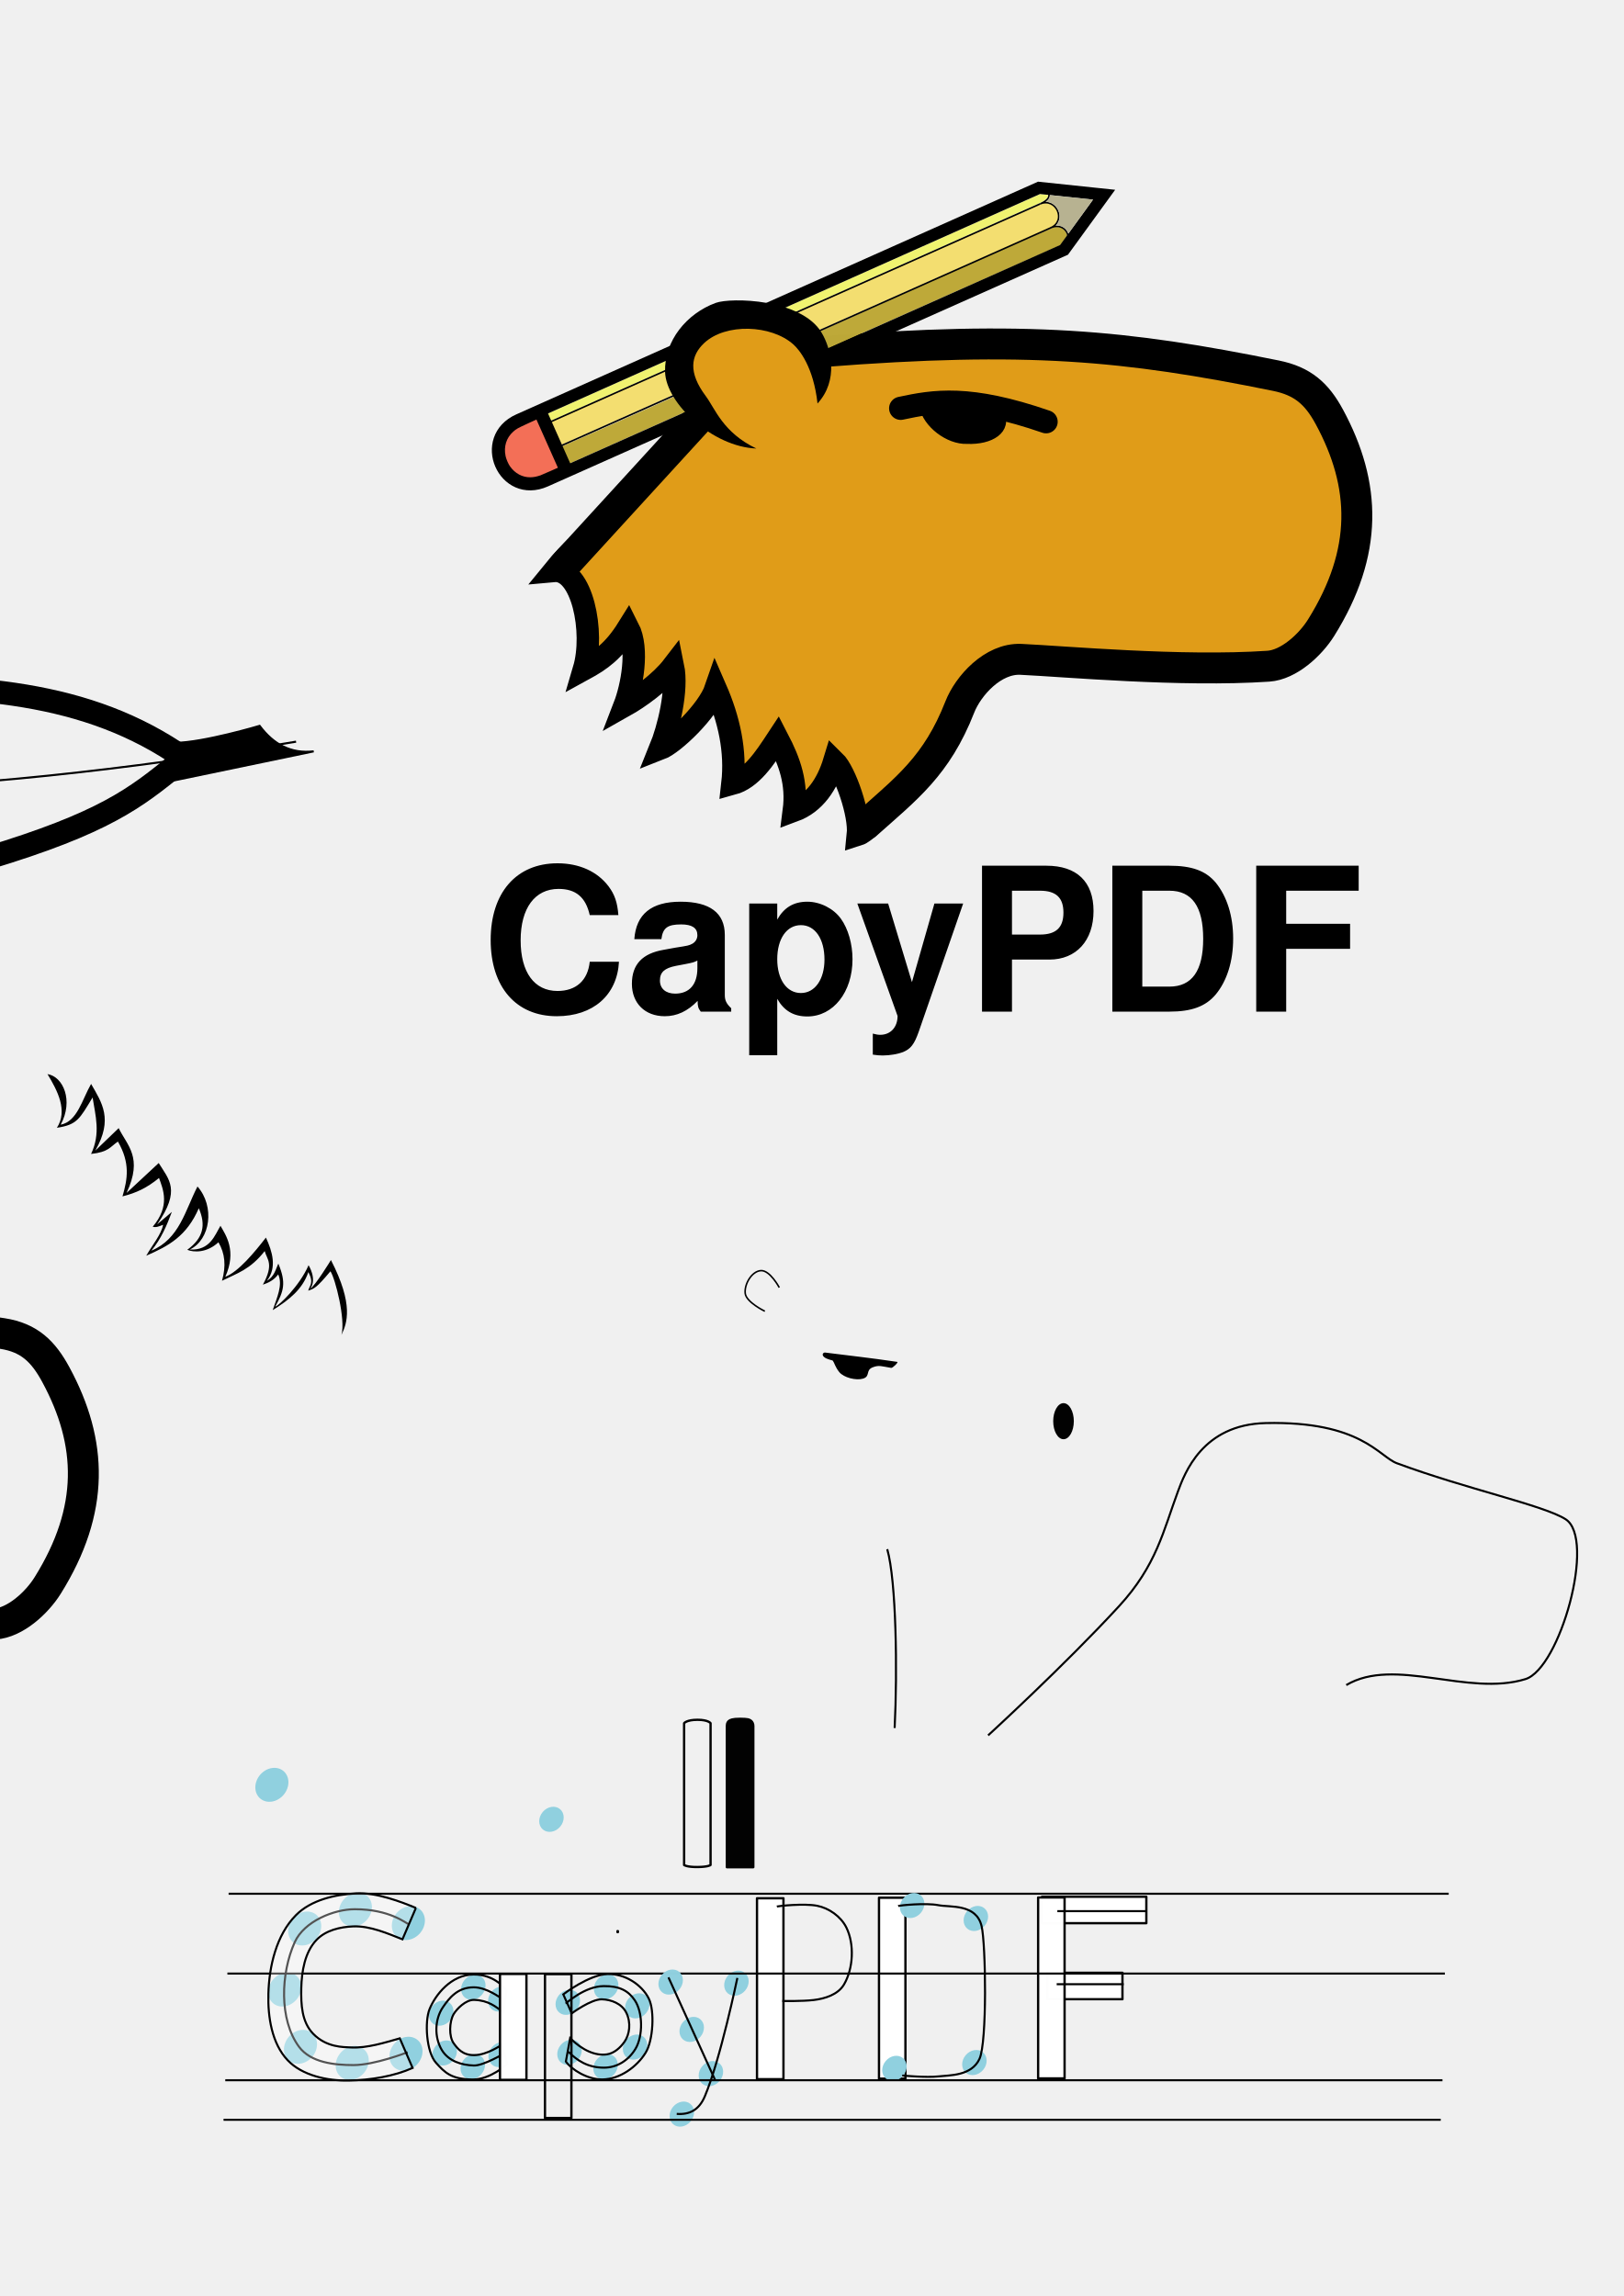
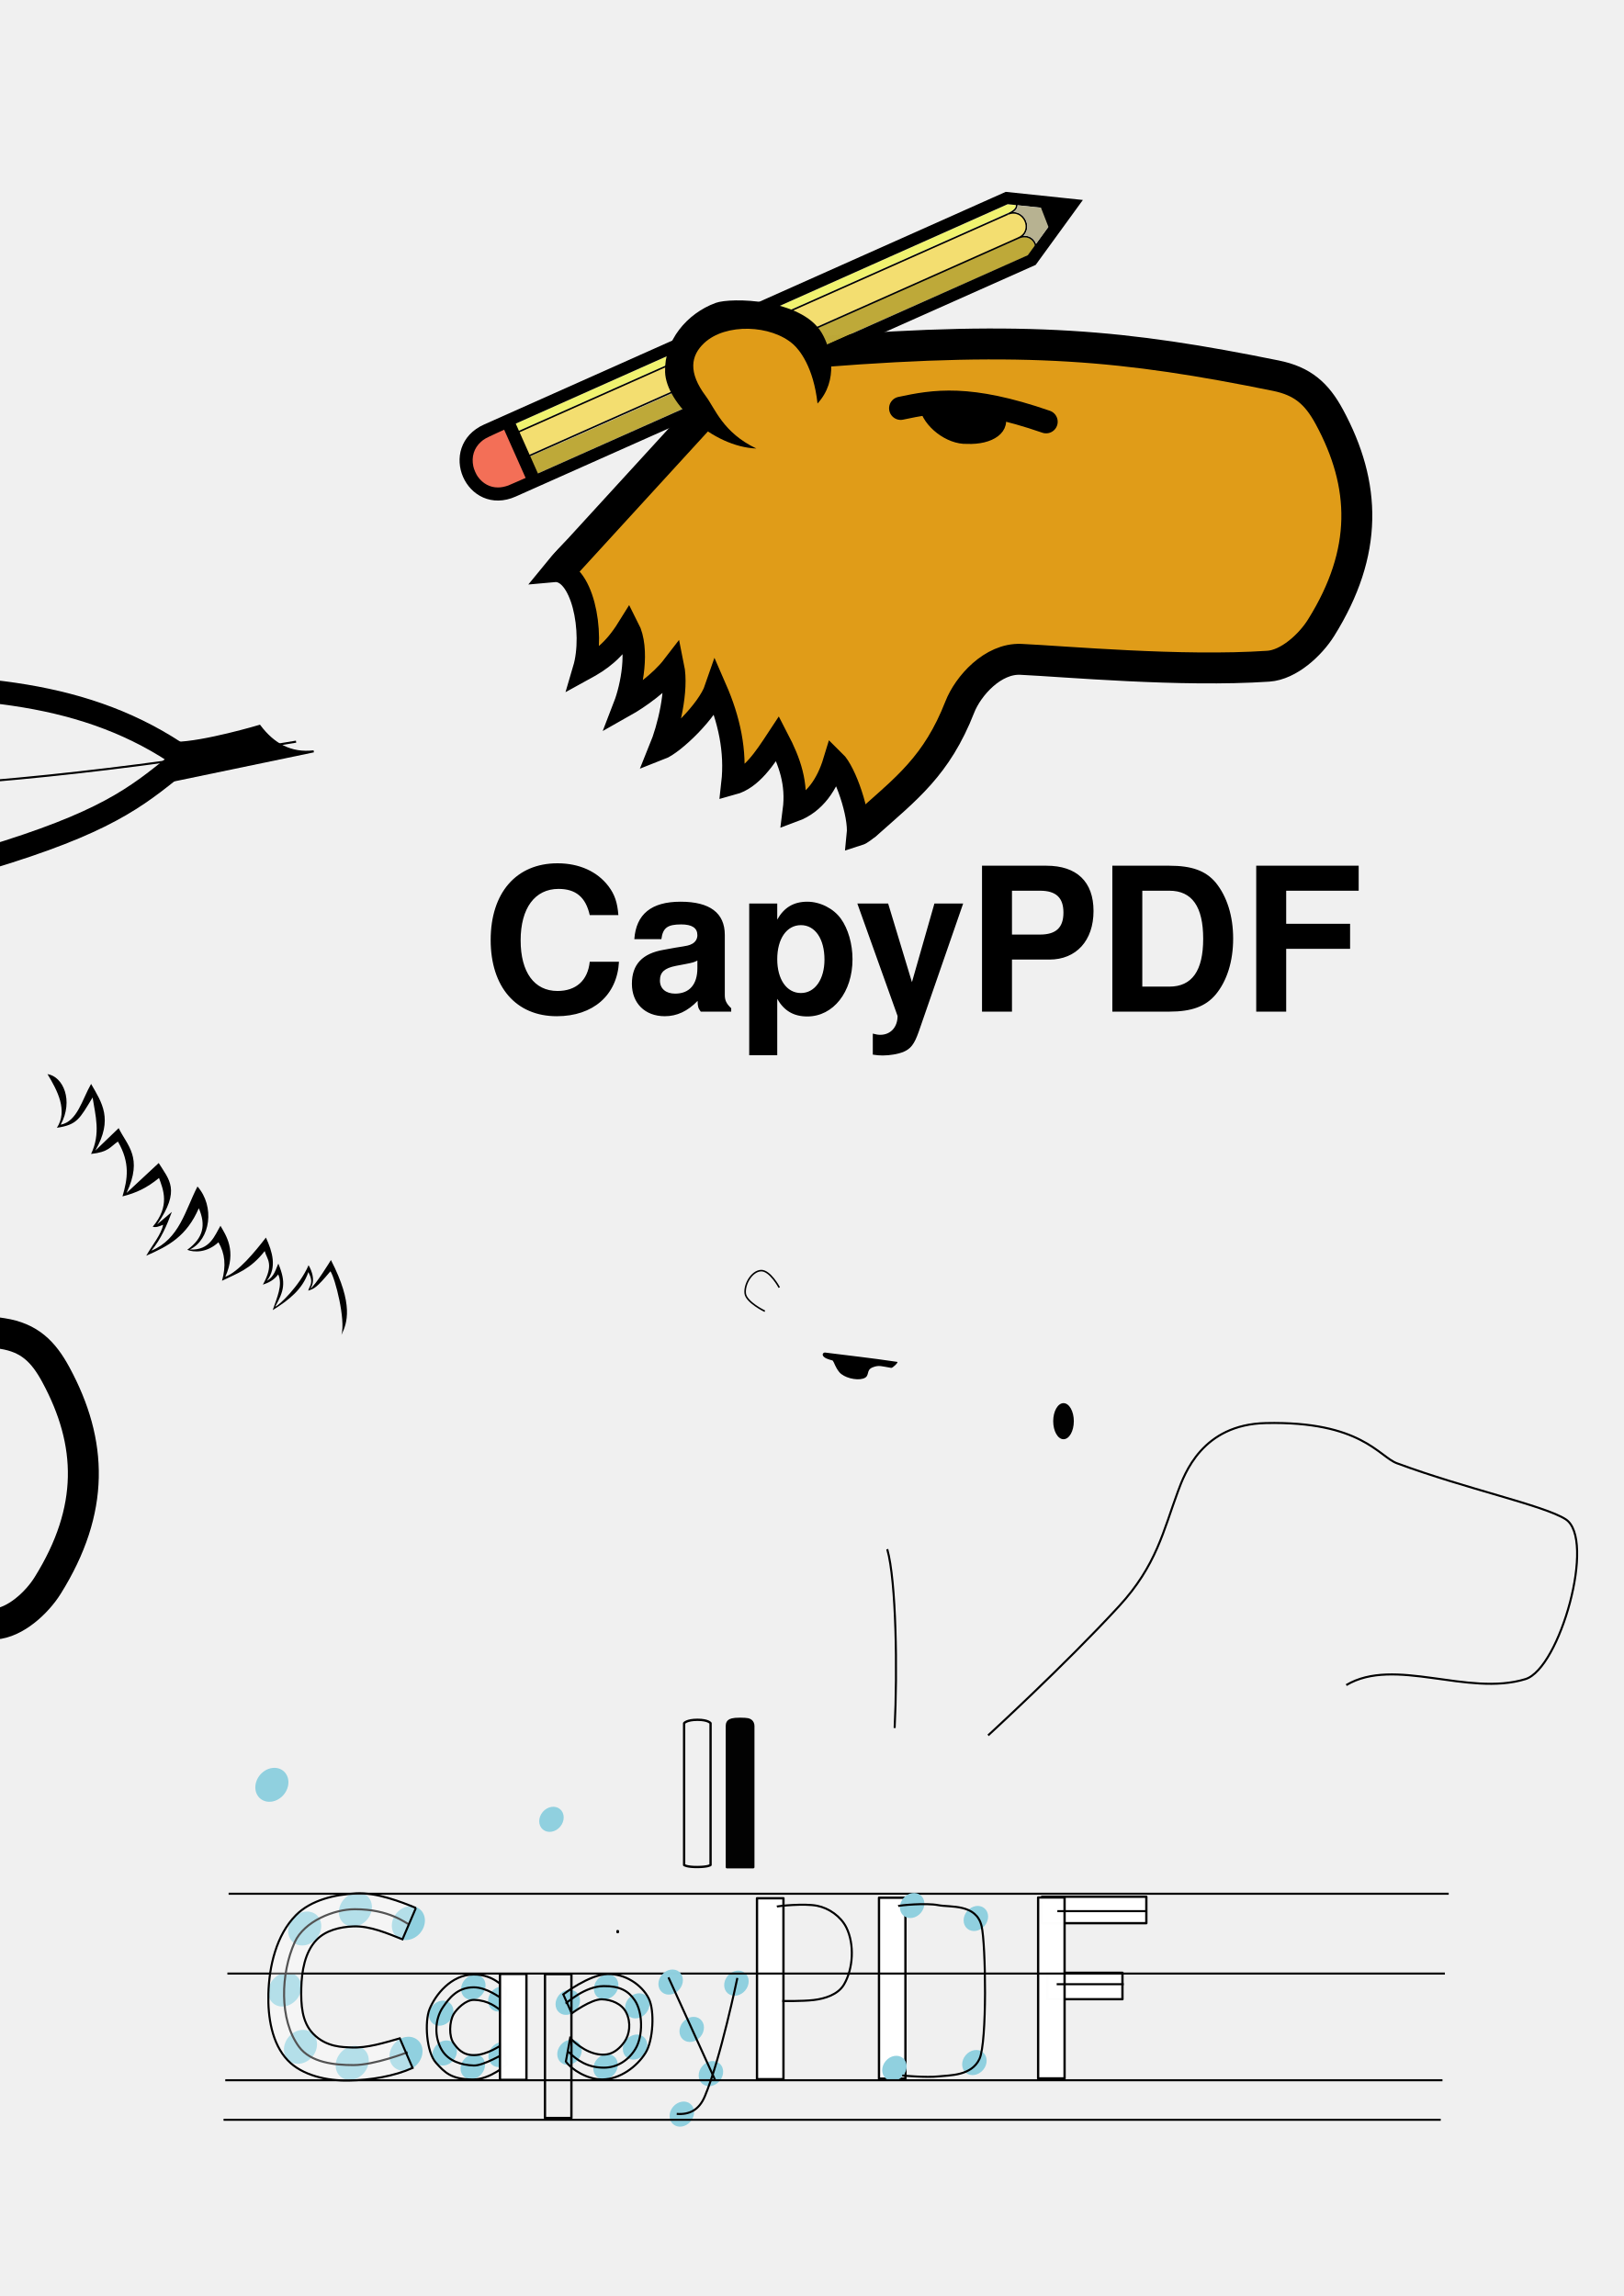
<svg xmlns="http://www.w3.org/2000/svg" xmlns:xlink="http://www.w3.org/1999/xlink" width="210mm" height="297mm" viewBox="0 0 210 297" version="1.1" id="svg5">
  <defs id="defs2">
    </defs>
  <g id="layer1">
    <use x="0" y="0" xlink:href="#path8985-8" id="use26016" transform="translate(2.331805,30.13358)" />
    <use x="0" y="0" xlink:href="#path8985-8" id="use26010" transform="translate(11.10321,24.12712)" />
    <use x="0" y="0" xlink:href="#path8985-8" id="use26008" transform="translate(7.071543,21.68196)" />
    <use x="0" y="0" xlink:href="#path8985" id="use18809" transform="translate(10.39072,35.97733)" />
    <use x="0" y="0" xlink:href="#path8985" id="use18807" transform="translate(17.34571,34.78769)" />
    <use x="0" y="0" xlink:href="#path8985" id="use18805" transform="translate(10.80121,16.14369)" />
    <use x="0" y="0" xlink:href="#path8985" id="use18803" transform="translate(17.65338,17.88585)" />
    <path id="path419-3" style="fill:#c01700;fill-opacity:1;fill-rule:nonzero;stroke:none;stroke-width:0.265px;stroke-linecap:butt;stroke-linejoin:miter;stroke-opacity:1" d="m -32.768,18.71 c -1.597,0.757 0.005,5.464 1.171,7.724 1.555,3.013 13.765,14.164 22.093,14.086 1.344,-0.012 3.454,-0.366 3.33,-1.705 -0.113,-1.214 -2.154,-1.487 -3.369,-1.578 -8.67,-0.653 -23.092,15.023 -23.959,17.61 -0.67,1.998 -0.269,4.101 1.302,4.067 1.65,-0.035 1.956,-0.858 2.745,-3.462 2.059,-6.799 0.55,-25.837 -0.638,-31.888 -0.598,-3.048 -1.345,-5.485 -2.675,-4.855 z m 4.003,2.733 c 1.731,8.813 2.056,21.166 1.15,32.045 -0.308,3.691 -1.573,7.572 -4.683,7.817 -2.283,0.18 -4.401,-3.396 -2.683,-6.755 1.755,-3.431 15.351,-18.846 26.793,-19.049 1.775,-0.032 4.21,1.27 4.375,3.038 0.181,1.95 -3.779,3.535 -5.737,3.554 -12.138,0.114 -23.197,-12.642 -25.402,-18.484 -0.91,-2.41 -1.491,-8 0.837,-9.103 1.938,-0.919 4.479,2.498 5.35,6.937 z" />
    <path style="fill:#e09c18;fill-opacity:1;stroke:none;stroke-width:4;stroke-linecap:butt;stroke-linejoin:miter;stroke-dasharray:none;stroke-opacity:1" d="M 72.179,73.729 90.409,52.403 c 0.583,-0.717 -6.326,-5.437 2.636,-9.559 3.795,-1.746 9.919,0.906 12.526,3.773 2.46,-0.932 0.635,-0.777 1.81,-0.707 21.808,-0.835 35.194,-0.849 56.681,3.457 3.447,0.691 5.274,2.331 6.889,5.315 4.777,8.824 5.056,17.482 -1.057,27.278 -1.402,2.246 -4.193,4.808 -6.835,4.985 -11.324,0.758 -26.344,-0.627 -31.994,-0.888 -3.633,-0.168 -6.838,3.447 -7.903,6.166 -2.983,7.619 -6.898,10.532 -12.163,15.223 1.486,-5.114 -1.692,-8.153 -3.164,-8.536 -0.119,1.474 -4.222,5.511 -5.396,5.946 1.231,-2.817 0.137,-4.082 -0.988,-6.56 -0.127,-0.578 -0.363,-1.065 -0.888,-1.736 -1.508,1.296 -2.315,2.995 -5.342,3.998 0.571,-4.252 -1.246,-6.747 -3.072,-10.431 -1.224,3.406 -2.12,5.334 -6.791,7.3 1.155,-1.829 1.805,-3.43 2.139,-4.616 l 0.265,-2.571 c -0.13,-1.228 0.061,-2.004 -0.879,-3.548 -0.088,0.623 -2.97,2.924 -4.957,3.124 1.7,-4.147 0.901,-5.96 -0.123,-7.764 -0.858,0.833 -3.359,3.25 -5.46,3.543 2.253,-3.242 -0.266,-8.473 -1.034,-9.82 l -3.131,-2.047 z" id="path1-6" />
    <path style="fill:none;stroke:#000000;stroke-width:0.265px;stroke-linecap:butt;stroke-linejoin:miter;stroke-opacity:1" d="m 127.797,224.48 c 0,0 9.868,-9.03 16.935,-16.714 4.85,-5.274 5.749,-9.812 7.607,-14.818 0.872,-2.348 3.163,-8.683 11.367,-8.866 12.318,-0.275 14.641,4.336 16.956,5.195 9.003,3.34 19.013,5.445 21.825,7.245 3.962,2.536 -0.732,19.302 -5.195,20.679 -7.463,2.303 -16.916,-2.946 -23.174,0.773" id="path4779" />
    <path style="fill:none;stroke:#000000;stroke-width:0.265px;stroke-linecap:butt;stroke-linejoin:miter;stroke-opacity:1" d="m 114.751,200.394 c 1.171,4.11 1.326,15.763 0.957,23.134" id="path4781" />
    <ellipse style="opacity:0.99;fill:#000000;fill-opacity:1;fill-rule:nonzero;stroke:none;stroke-width:1.5875e-08;stroke-linecap:round;stroke-linejoin:round" id="path4835" cx="137.549" cy="183.838" rx="1.334" ry="2.334" />
    <path style="fill:none;stroke:#000000;stroke-width:0.201px;stroke-linecap:butt;stroke-linejoin:miter;stroke-opacity:1" d="m 100.786,166.551 c 0,0 -1.207,-2.271 -2.386,-2.188 -1.189,0.084 -2.157,1.77 -2.017,2.954 0.134,1.133 2.536,2.298 2.536,2.298" id="path5313" />
    <path style="fill:#000000;fill-opacity:1;stroke:none;stroke-width:0.265px;stroke-linecap:butt;stroke-linejoin:miter;stroke-opacity:1" d="m 106.726,174.961 c 3.442,0.439 5.617,0.657 9.318,1.205 0.199,0.029 -0.585,0.809 -0.784,0.777 -1.242,-0.201 -1.568,-0.393 -2.383,-0.075 -0.98,0.383 -0.26,1.166 -1.268,1.468 -0.885,0.265 -2.487,-0.13 -3.066,-0.851 -0.533,-0.665 -0.616,-1.175 -0.826,-1.465 -0.068,-0.094 -0.786,-0.154 -1.163,-0.507 -0.323,-0.303 -0.064,-0.581 0.171,-0.552 z" id="path5315" />
    <path style="fill:none;stroke:#000000;stroke-width:0.265px;stroke-linecap:butt;stroke-linejoin:miter;stroke-opacity:1" d="M 29.567,244.965 H 187.367" id="path8947" />
    <use x="0" y="0" xlink:href="#path8985" id="use18813" transform="translate(1.667142,26.48531)" />
    <use x="0" y="0" xlink:href="#path8985-8" id="use25204" transform="translate(-14.25702,25.07651)" />
    <use x="0" y="0" xlink:href="#path8985-8" id="use25202" transform="translate(-10.10441,21.72294)" />
    <use x="0" y="0" xlink:href="#path8985-8" id="use353" transform="translate(23.92346,21.19918)" />
    <rect style="opacity:0.99;fill:#ffffff;fill-opacity:1;fill-rule:nonzero;stroke:#000000;stroke-width:0.3;stroke-linecap:round;stroke-linejoin:round;stroke-dasharray:none;stroke-opacity:1" id="rect20415-3-6" width="3.42" height="23.402" x="113.684" y="245.482" />
    <rect style="opacity:0.99;fill:#ffffff;fill-opacity:1;fill-rule:nonzero;stroke:#000000;stroke-width:0.3;stroke-linecap:round;stroke-linejoin:round;stroke-dasharray:none;stroke-opacity:1" id="rect20415-3" width="3.42" height="23.402" x="97.906" y="245.549" />
    <rect style="opacity:0.99;fill:#ffffff;fill-opacity:1;fill-rule:nonzero;stroke:#000000;stroke-width:0.3;stroke-linecap:round;stroke-linejoin:round;stroke-dasharray:none;stroke-opacity:1" id="rect20415-3-5" width="3.42" height="9.714" x="-258.608" y="135.457" transform="rotate(-90)" />
    <rect style="opacity:0.99;fill:#ffffff;fill-opacity:1;fill-rule:nonzero;stroke:#000000;stroke-width:0.3;stroke-linecap:round;stroke-linejoin:round;stroke-dasharray:none;stroke-opacity:1" id="rect20415-3-5-3" width="3.42" height="13.496" x="-248.776" y="134.765" transform="rotate(-90)" />
    <rect style="opacity:0.99;fill:#ffffff;fill-opacity:1;fill-rule:nonzero;stroke:#000000;stroke-width:0.3;stroke-linecap:round;stroke-linejoin:round;stroke-dasharray:none;stroke-opacity:1" id="rect20415-3-7" width="3.42" height="23.402" x="134.266" y="245.453" />
    <path style="fill:none;stroke:#000000;stroke-width:0.265px;stroke-linecap:butt;stroke-linejoin:miter;stroke-opacity:1" d="M 29.41,255.291 H 186.874" id="path8949" />
    <use x="0" y="0" xlink:href="#path8985-8" id="use25208" transform="translate(-10.17491,31.99533)" />
    <use x="0" y="0" xlink:href="#path8985-8" id="use351" transform="translate(20.62237,32.89365)" />
    <use x="0" y="0" xlink:href="#path8985-8" id="use535" transform="translate(44.36027,32.21243)" />
    <use x="0" y="0" xlink:href="#path8985-8" id="use537" transform="translate(54.70073,31.46337)" />
    <path style="fill:none;stroke:#000000;stroke-width:0.265px;stroke-linecap:butt;stroke-linejoin:miter;stroke-opacity:1" d="M 29.136,269.09 H 186.559" id="path8951" />
    <use x="0" y="0" xlink:href="#path8985-8" id="use25206" transform="translate(-13.81199,30.22552)" />
    <use x="0" y="0" xlink:href="#path8985-8" id="use25210" transform="translate(-6.613089,23.24724)" />
    <use x="0" y="0" xlink:href="#path8985-8" id="use25212" transform="translate(-6.56965,30.42938)" />
    <path style="fill:none;stroke:#000000;stroke-width:0.265px;stroke-linecap:butt;stroke-linejoin:miter;stroke-opacity:1" d="m 64.926,258.526 c -0.209,-0.058 -1.934,-1.458 -3.663,-1.456 -2.082,0.002 -3.156,1.369 -3.979,2.575 -1.075,1.577 -1.123,3.88 -0.15,5.52 0.862,1.454 2.554,1.971 4.152,2.019 1.265,0.038 4.039,-1.623 4.039,-1.623" id="path16319-7" />
    <use x="0" y="0" xlink:href="#path8985-8" id="use349" transform="translate(16.86194,38.13266)" />
    <path style="fill:none;stroke:#000000;stroke-width:0.265px;stroke-linecap:butt;stroke-linejoin:miter;stroke-opacity:1" d="M 28.913,274.205 H 186.336" id="path8951-6" />
    <ellipse style="opacity:0.99;fill:#8fd0df;fill-opacity:1;fill-rule:nonzero;stroke:#000000;stroke-width:1.5875e-08;stroke-linecap:round;stroke-linejoin:round;stroke-opacity:1" id="path8985" cx="175.977" cy="153.531" rx="1.994" ry="2.328" transform="rotate(40.23724)" />
    <use x="0" y="0" xlink:href="#path8985" id="use18811" transform="translate(3.700646,33.89466)" />
    <use x="0" y="0" xlink:href="#path8985" id="use18815" transform="translate(4.246465,18.58919)" />
    <path style="fill:none;stroke:#000000;stroke-width:0.265px;stroke-linecap:butt;stroke-linejoin:miter;stroke-opacity:1" d="m 52.914,248.931 c -0.431,-0.139 -2.48,-1.963 -7.032,-1.963 -2.658,0 -6.538,1.54 -7.763,4.264 -1.812,4.03 -2.047,10.014 0.556,13.534 1.506,2.036 4.55,2.364 7.038,2.364 2.745,0 6.987,-1.657 6.987,-1.657" id="path16319" />
    <use x="0" y="0" xlink:href="#path8985-8" id="use347" transform="translate(15.41701,21.05218)" />
    <use x="0" y="0" xlink:href="#path8985-8" id="use402" transform="translate(18.14029,27.17693)" />
    <path style="fill:none;stroke:#000000;stroke-width:0.265px;stroke-linecap:butt;stroke-linejoin:miter;stroke-opacity:1" d="m 86.455,255.785 6.032,13.271" id="path17079-5-5" />
    <path style="fill:none;stroke:#000000;stroke-width:0.265px;stroke-linecap:butt;stroke-linejoin:miter;stroke-opacity:1" d="m 95.365,255.856 c 0,0 -2.208,10.619 -4.217,15.339 -0.733,1.722 -1.952,2.374 -3.625,2.248" id="path17079-5-6" />
    <path style="fill:none;stroke:#000000;stroke-width:0.265px;stroke-linecap:butt;stroke-linejoin:miter;stroke-opacity:1" d="m 100.471,246.619 c 0.251,-0.074 3.553,-0.422 5.207,-0.098 1.516,0.297 3.075,1.37 3.79,2.825 1.058,2.153 0.897,5.304 -0.314,7.363 -0.769,1.308 -2.478,1.837 -3.918,2.004 -1.514,0.175 -4.054,0.128 -4.054,0.128" id="path16319-7-3-9" />
    <use x="0" y="0" xlink:href="#path8985-8" id="use539" transform="translate(54.88984,12.82579)" />
    <use x="0" y="0" xlink:href="#path8985-8" id="use541" transform="translate(46.64699,11.14724)" />
    <path style="fill:none;stroke:#000000;stroke-width:0.265px;stroke-linecap:butt;stroke-linejoin:miter;stroke-opacity:1" d="m 116.161,246.544 c 0.251,-0.074 3.553,-0.422 5.207,-0.098 1.516,0.297 4.908,-0.218 5.589,2.721 0.542,2.336 0.728,14.999 -0.278,17.165 -1.037,2.231 -3.88,2.096 -5.32,2.263 -1.514,0.175 -4.669,-0.113 -4.669,-0.113" id="path16319-7-3-9-2" />
    <path style="fill:none;stroke:#000000;stroke-width:0.265px;stroke-linecap:butt;stroke-linejoin:miter;stroke-opacity:1" d="M 136.752,247.217 H 148.253" id="path17079-5-2-0" />
    <path style="fill:none;stroke:#000000;stroke-width:0.265px;stroke-linecap:butt;stroke-linejoin:miter;stroke-opacity:1" d="m 136.665,256.668 h 8.67" id="path17079-5-2-0-9" />
    <path style="fill:#ffffff;fill-opacity:0.325;stroke:#000000;stroke-width:0.265px;stroke-linecap:butt;stroke-linejoin:miter;stroke-opacity:1" d="m 53.789,246.804 -1.737,4.058 c -1.894,-0.748 -4.184,-1.763 -6.381,-1.672 -1.718,0.071 -3.565,0.512 -4.748,1.76 -1.499,1.581 -1.907,4.048 -1.957,6.226 -0.048,2.123 0.058,4.378 1.537,5.902 1.722,1.775 3.889,1.723 4.927,1.772 2.052,0.099 4.373,-0.635 6.276,-1.179 l 1.658,3.831 c -2.414,1.075 -5.432,1.571 -8.274,1.625 -2.733,0.052 -6.002,-0.64 -7.883,-2.622 -2.051,-2.161 -2.577,-5.603 -2.497,-8.581 0.096,-3.596 1.036,-7.627 3.565,-10.185 1.938,-1.96 5.021,-2.669 7.774,-2.82 2.652,-0.145 5.912,1.126 7.742,1.885 z" id="path18853" />
    <path style="fill:none;fill-opacity:1;stroke:#000000;stroke-width:0.265px;stroke-linecap:butt;stroke-linejoin:miter;stroke-opacity:1" d="m 65.508,257.496 c 0,0 -1.371,-2.108 -4.268,-2.083 -2.912,0.025 -4.93,2.641 -5.681,4.469 -0.656,1.598 -0.425,5.581 0.842,6.964 1.101,1.202 1.908,2.12 4.719,2.149 2.294,0.023 4.492,-1.998 4.492,-1.998 l -0.723,-2.497 c 0,0 -1.88,1.335 -3.564,1.344 -1.522,0.009 -2.157,-0.867 -2.635,-1.513 -0.662,-0.894 -0.578,-2.822 -0.022,-3.785 0.383,-0.663 1.572,-1.884 2.653,-1.85 1.846,0.058 2.818,0.882 3.76,1.613 z" id="path20361" />
    <rect style="opacity:0.99;fill:#ffffff;fill-opacity:1;fill-rule:nonzero;stroke:#000000;stroke-width:0.3;stroke-linecap:round;stroke-linejoin:round;stroke-dasharray:none;stroke-opacity:1" id="rect20415" width="3.42" height="13.697" x="64.665" y="255.343" />
    <rect style="opacity:0.99;fill:none;fill-opacity:0.325;fill-rule:nonzero;stroke:#000000;stroke-width:0.3;stroke-linecap:round;stroke-linejoin:round;stroke-dasharray:none;stroke-opacity:1" id="rect20625" width="0.058" height="0.129" x="79.861" y="249.801" />
    <text xml:space="preserve" style="font-style:normal;font-variant:normal;font-weight:normal;font-stretch:normal;font-size:25.884px;line-height:1.25;font-family:Ubuntu;-inkscape-font-specification:Ubuntu;letter-spacing:0px;word-spacing:0px;fill:#000000;fill-opacity:1;stroke:none;stroke-width:0.303" x="62.32" y="130.863" id="text20681">
      <tspan id="tspan20679" style="font-style:normal;font-variant:normal;font-weight:bold;font-stretch:normal;font-size:25.884px;font-family:'Nimbus Sans';-inkscape-font-specification:'Nimbus Sans Bold';stroke-width:0.303" x="62.32" y="130.863">CapyPDF</tspan>
    </text>
    <ellipse style="opacity:0.99;fill:#8fd0df;fill-opacity:1;fill-rule:nonzero;stroke:#000000;stroke-width:1.5875e-08;stroke-linecap:round;stroke-linejoin:round;stroke-opacity:1" id="path8985-8" cx="206.464" cy="133.581" rx="1.476" ry="1.723" transform="rotate(40.23724)" />
    <use x="0" y="0" xlink:href="#path8985-8" id="use26006" transform="translate(2.112522,23.67256)" />
    <rect style="opacity:0.99;fill:none;fill-opacity:1;fill-rule:nonzero;stroke:#000000;stroke-width:0.3;stroke-linecap:round;stroke-linejoin:round;stroke-dasharray:none;stroke-opacity:1" id="rect20415-5" width="3.42" height="18.607" x="70.483" y="255.367" />
    <use x="0" y="0" xlink:href="#path8985-8" id="use26012" transform="translate(10.81333,29.46392)" />
    <use x="0" y="0" xlink:href="#path8985-8" id="use26014" transform="translate(6.998217,32.00389)" />
    <path style="fill:none;stroke:#000000;stroke-width:0.265px;stroke-linecap:butt;stroke-linejoin:miter;stroke-opacity:1" d="m 73.143,259.145 c 0.209,-0.058 2.446,-2.203 4.927,-2.231 2.082,-0.024 3.196,0.612 4.018,1.818 1.075,1.577 1.084,4.637 0.111,6.278 -0.862,1.454 -2.345,2.457 -4.092,2.454 -2.118,-0.004 -3.479,-0.945 -4.588,-2.055" id="path16319-7-9" />
    <path style="fill:none;fill-opacity:1;stroke:#000000;stroke-width:0.265px;stroke-linecap:butt;stroke-linejoin:miter;stroke-opacity:1" d="m 72.851,257.981 1.096,2.456 c 0,0 2.506,-1.851 3.891,-1.815 1.224,0.032 2.583,0.562 3.156,1.716 0.648,1.305 0.438,2.826 -0.221,3.769 -0.556,0.797 -1.359,1.501 -2.281,1.636 -1.477,0.216 -3.18,-0.526 -4.755,-2.094 l -0.552,3.022 c 0.71,1.02 2.782,2.341 4.736,2.316 2.249,-0.028 4.44,-1.623 5.571,-3.441 1.002,-1.61 1.185,-5.455 0.431,-6.992 -0.917,-1.87 -3.166,-3.267 -5.337,-3.2 -2.421,0.075 -5.735,2.627 -5.735,2.627 z" id="path26744" />
    <path id="rect20415-5-5" style="opacity:0.99;fill:none;stroke:#000000;stroke-width:0.3;stroke-linecap:round;stroke-linejoin:round" d="m 88.479,222.902 c 0,0 0.326,-0.438 1.729,-0.438 1.402,0 1.692,0.438 1.692,0.438 v 18.35 c -0.01,0.014 -0.328,0.248 -1.71,0.257 -1.382,0.009 -1.71,-0.257 -1.71,-0.257 z" />
    <path id="rect20415-5-5-3" style="opacity:0.99;fill:#000000;fill-opacity:1;stroke:#000000;stroke-width:0.3;stroke-linecap:round;stroke-linejoin:round" d="m 94.009,223.26 c 0,-0.403 0.155,-0.557 0.276,-0.655 0.121,-0.099 0.417,-0.277 1.451,-0.266 1.034,0.01 1.174,0.082 1.401,0.258 0.171,0.133 0.292,0.388 0.292,0.663 v 18.273 h -3.42 z" />
    <path style="fill:none;fill-opacity:1;stroke:#000000;stroke-width:4;stroke-linecap:round;stroke-linejoin:miter;stroke-dasharray:none;stroke-opacity:1" d="M 73.152,72.962 90.52,53.979 m 15.827,-8.492 c 26.454,-2.07 39.199,-0.846 58.688,3.113 3.445,0.7 5.274,2.331 6.889,5.315 4.777,8.824 5.056,17.482 -1.057,27.278 -1.402,2.246 -4.193,4.808 -6.835,4.985 -11.324,0.758 -26.344,-0.627 -31.994,-0.888 -3.633,-0.168 -6.838,3.447 -7.903,6.166 -2.983,7.619 -6.898,10.532 -12.163,15.223" id="path1" />
-     <g id="g44" transform="matrix(0.7125351,-0.3171719,0.3171719,0.7125351,-31.62081,82.96846)">
-       <path style="opacity:0.99;fill:#f0f36f;fill-opacity:1;stroke:none;stroke-width:0.149;stroke-linecap:round;stroke-miterlimit:3.4;stroke-dasharray:none" d="m 134.783,19.556 v -0.646 c 16.97,-0.031 69.781,-0.066 86.751,-0.064 l 3.243,4.5e-4 0.574,0.329 c 0.316,0.181 0.574,0.34 0.575,0.355 0.001,0.037 -0.054,0.14 -0.12,0.223 -0.177,0.226 -0.622,0.38 -1.234,0.428 -19.594,0.036 -70.194,0.021 -89.788,0.021 z" id="path15" />
-       <path style="opacity:0.99;fill:#f3de6f;fill-opacity:1;stroke:none;stroke-width:0.149;stroke-linecap:round;stroke-miterlimit:3.4;stroke-dasharray:none" d="m 135.022,22.512 0.093,-2.178 c 19.477,0.186 69.873,-0.072 89.349,0.083 1.043,0.128 1.754,1.182 1.786,2.035 0.017,0.451 -0.306,2.055 -1.97,2.175 -19.417,-0.114 -69.841,-0.081 -89.258,-0.081 z" id="path16" />
-       <path style="opacity:0.99;fill:#bda837;fill-opacity:1;stroke:none;stroke-width:0.149;stroke-linecap:round;stroke-miterlimit:3.4;stroke-dasharray:none" d="m 135.023,26.383 v -1.563 c 19.502,0.198 70.018,-0.25 89.519,-0.026 0.47,0.071 0.902,0.289 1.191,0.6 0.395,0.424 0.426,1.003 0.395,1.528 -0.002,0.031 -0.279,0.216 -0.877,0.555 l -0.862,0.489 c -19.453,-0.081 -69.912,-0.049 -89.365,-0.021 z" id="path17" />
-       <path style="fill:none;stroke:#000000;stroke-width:2;stroke-linecap:butt;stroke-linejoin:miter;stroke-dasharray:none;stroke-opacity:1" d="m 130.585,17.904 94.449,-0.075 9.405,5.43 -9.797,5.656 -94.126,0.036 c -7.608,0 -7.489,-11.047 0.069,-11.047 z" id="path10" />
-       <path style="fill:none;stroke:#000000;stroke-width:2;stroke-linecap:butt;stroke-linejoin:miter;stroke-dasharray:none;stroke-opacity:1" d="M 134.436,18.318 V 28.479" id="path11" />
-       <path style="fill:none;stroke:#000000;stroke-width:0.265px;stroke-linecap:butt;stroke-linejoin:miter;stroke-opacity:1" d="m 225.892,18.061 c 0,0.599 1.146,2.279 -1.747,2.279 2.823,0.055 2.907,4.337 -0.022,4.337 2.919,0 2.754,3.882 0.056,3.882" id="path12" />
-       <path style="fill:none;stroke:#000000;stroke-width:0.265px;stroke-linecap:butt;stroke-linejoin:miter;stroke-opacity:1" d="M 224.179,24.679 H 135.092" id="path13" />
-       <path style="fill:none;stroke:#000000;stroke-width:0.265px;stroke-linecap:butt;stroke-linejoin:miter;stroke-opacity:1" d="M 224.152,20.338 H 135.065" id="path13-3" />
-       <path style="opacity:0.99;fill:#f36e56;fill-opacity:1;stroke:#000000;stroke-width:0.297;stroke-linecap:round;stroke-miterlimit:3.4;stroke-dasharray:none" d="m 130.078,27.919 c -0.697,-0.068 -1.183,-0.183 -1.684,-0.399 -1.266,-0.546 -2.143,-1.68 -2.43,-3.141 -0.101,-0.514 -0.091,-1.367 0.021,-1.895 0.348,-1.635 1.387,-2.818 2.903,-3.305 0.681,-0.219 0.932,-0.242 2.81,-0.264 l 1.72,-0.02 v 4.525 4.525 l -1.602,-0.006 c -0.881,-0.004 -1.664,-0.012 -1.739,-0.02 z" id="path14" />
-       <path style="opacity:0.99;fill:#b6b190;fill-opacity:1;stroke:none;stroke-width:0.177;stroke-linecap:round;stroke-miterlimit:3.4;stroke-dasharray:none;stroke-opacity:1" d="m 226.402,26.674 c 0.018,-0.092 -0.039,-0.518 -0.091,-0.689 -0.1,-0.326 -0.284,-0.625 -0.532,-0.864 -0.147,-0.142 -0.443,-0.332 -0.612,-0.393 -0.063,-0.023 -0.114,-0.048 -0.114,-0.056 0,-0.008 0.055,-0.037 0.123,-0.065 0.281,-0.117 0.636,-0.405 0.824,-0.67 0.449,-0.633 0.556,-1.483 0.282,-2.249 -0.186,-0.52 -0.563,-0.968 -1.022,-1.213 l -0.139,-0.074 0.159,-0.041 c 0.385,-0.1 0.726,-0.331 0.849,-0.575 0.029,-0.057 0.055,-0.107 0.059,-0.111 0.003,-0.004 1.39,0.792 3.081,1.769 1.692,0.977 3.092,1.785 3.113,1.797 0.028,0.016 -0.693,0.442 -2.958,1.751 -1.648,0.951 -3.004,1.733 -3.013,1.737 -0.01,0.004 -0.013,-0.02 -0.007,-0.052 z" id="path18" />
-     </g>
    <path style="fill:none;stroke:#000000;stroke-width:3;stroke-linecap:round;stroke-linejoin:miter;stroke-dasharray:none;stroke-opacity:1" d="m 135.296,54.555 c -9.987,-3.459 -14.481,-2.664 -18.808,-1.739" id="path3" />
    <path style="fill:#000000;fill-opacity:1;stroke:#000000;stroke-width:0.865;stroke-linecap:butt;stroke-linejoin:miter;stroke-dasharray:none;stroke-opacity:1" d="m 129.416,53.268 c 1.128,2.421 -1.295,3.849 -4.342,3.72 -2.457,0.099 -5.304,-2.132 -5.734,-4.385 3.622,-0.45 6.317,-0.918 10.077,0.666 z" id="path4" />
    <path id="path419-3-0" style="fill:#c01700;fill-opacity:1;fill-rule:nonzero;stroke:none;stroke-width:0.486px;stroke-linecap:butt;stroke-linejoin:miter;stroke-opacity:1" d="m 218.963,53.775 c -0.746,0.403 -0.789,1.21 2.408,4.617 4.195,4.471 24.359,11.758 38.823,11.689 2.443,-0.354 2.687,-0.463 2.74,-1.105 0.057,-0.682 -0.19,-1.129 -2.409,-0.839 -8.391,1.097 -32.717,23.003 -34.575,27.518 -1.059,2.575 -0.503,3.818 0.19,3.933 0.734,0.122 1.489,-1.949 1.42,-6.946 -0.191,-13.885 -1.945,-24.147 -5.817,-34.793 -1.535,-4.221 -2.049,-4.47 -2.78,-4.075 z m 4.56,1.898 c 5.943,15.394 6.002,18.814 7.035,38.844 0.351,6.797 -2.81,7.587 -4.187,7.728 -4.186,0.429 -4.974,-3.764 -1.775,-8.53 4.386,-6.533 20.205,-25.338 35.815,-28.372 3.224,-0.495 5.521,-0.889 6.256,2.289 0.811,3.506 -0.998,4.539 -4.56,5.048 -14.517,2.072 -39.244,-6.774 -43.997,-13.818 -2.647,-3.923 -2.3,-6.363 -0.819,-7.474 1.261,-0.945 4.184,-1.018 6.232,4.285 z" />
    <path style="fill:none;fill-opacity:1;stroke:#000000;stroke-width:4;stroke-linecap:butt;stroke-linejoin:miter;stroke-dasharray:none;stroke-opacity:1" d="m -91.552,196.863 21.876,-24.567 c 1.886,-2.32 10.342,-3.431 13.326,-3.252 21.583,0.016 35.25,0.101 56.681,3.457 3.473,0.544 5.274,2.331 6.889,5.315 4.777,8.824 5.056,17.482 -1.057,27.278 -1.402,2.246 -4.193,4.808 -6.835,4.985 -11.324,0.758 -26.344,-0.627 -31.994,-0.888 -3.633,-0.168 -6.838,3.447 -7.903,6.166 -2.983,7.619 -6.898,10.532 -12.163,15.223" id="path1-9" />
+     <g id="g20" transform="translate(-60.61625,24.82827)">
+       <g id="g19">
+         <g id="g44" transform="matrix(0.7125351,-0.3171719,0.3171719,0.7125351,24.82028,59.45647)">
+           <path style="opacity:0.99;fill:#f0f36f;fill-opacity:1;stroke:none;stroke-width:0.149;stroke-linecap:round;stroke-miterlimit:3.4;stroke-dasharray:none" d="m 134.783,19.556 v -0.646 c 16.97,-0.031 69.781,-0.066 86.751,-0.064 l 3.243,4.5e-4 0.574,0.329 c 0.316,0.181 0.574,0.34 0.575,0.355 0.001,0.037 -0.054,0.14 -0.12,0.223 -0.177,0.226 -0.622,0.38 -1.234,0.428 -19.594,0.036 -70.194,0.021 -89.788,0.021 z" id="path15" />
+           <path style="opacity:0.99;fill:#f3de6f;fill-opacity:1;stroke:none;stroke-width:0.149;stroke-linecap:round;stroke-miterlimit:3.4;stroke-dasharray:none" d="m 135.022,22.512 0.093,-2.178 c 19.477,0.186 69.873,-0.072 89.349,0.083 1.043,0.128 1.754,1.182 1.786,2.035 0.017,0.451 -0.306,2.055 -1.97,2.175 -19.417,-0.114 -69.841,-0.081 -89.258,-0.081 z" id="path16" />
+           <path style="opacity:0.99;fill:#bda837;fill-opacity:1;stroke:none;stroke-width:0.149;stroke-linecap:round;stroke-miterlimit:3.4;stroke-dasharray:none" d="m 135.023,26.383 v -1.563 c 19.502,0.198 70.018,-0.25 89.519,-0.026 0.47,0.071 0.902,0.289 1.191,0.6 0.395,0.424 0.426,1.003 0.395,1.528 -0.002,0.031 -0.279,0.216 -0.877,0.555 l -0.862,0.489 c -19.453,-0.081 -69.912,-0.049 -89.365,-0.021 z" id="path17" />
+           <path style="fill:none;stroke:#000000;stroke-width:2;stroke-linecap:butt;stroke-linejoin:miter;stroke-dasharray:none;stroke-opacity:1" d="m 130.585,17.904 94.449,-0.075 9.405,5.43 -9.797,5.656 -94.126,0.036 c -7.608,0 -7.489,-11.047 0.069,-11.047 z" id="path10" />
+           <path style="fill:none;stroke:#000000;stroke-width:2;stroke-linecap:butt;stroke-linejoin:miter;stroke-dasharray:none;stroke-opacity:1" d="M 134.436,18.318 V 28.479" id="path11" />
+           <path style="fill:none;stroke:#000000;stroke-width:0.265px;stroke-linecap:butt;stroke-linejoin:miter;stroke-opacity:1" d="m 225.892,18.061 c 0,0.599 1.146,2.279 -1.747,2.279 2.823,0.055 2.907,4.337 -0.022,4.337 2.919,0 2.754,3.882 0.056,3.882" id="path12" />
+           <path style="fill:none;stroke:#000000;stroke-width:0.265px;stroke-linecap:butt;stroke-linejoin:miter;stroke-opacity:1" d="M 224.179,24.679 H 135.092" id="path13" />
+           <path style="fill:none;stroke:#000000;stroke-width:0.265px;stroke-linecap:butt;stroke-linejoin:miter;stroke-opacity:1" d="M 224.152,20.338 H 135.065" id="path13-3" />
+           <path style="opacity:0.99;fill:#f36e56;fill-opacity:1;stroke:#000000;stroke-width:0.297;stroke-linecap:round;stroke-miterlimit:3.4;stroke-dasharray:none" d="m 130.078,27.919 c -0.697,-0.068 -1.183,-0.183 -1.684,-0.399 -1.266,-0.546 -2.143,-1.68 -2.43,-3.141 -0.101,-0.514 -0.091,-1.367 0.021,-1.895 0.348,-1.635 1.387,-2.818 2.903,-3.305 0.681,-0.219 0.932,-0.242 2.81,-0.264 l 1.72,-0.02 v 4.525 4.525 l -1.602,-0.006 c -0.881,-0.004 -1.664,-0.012 -1.739,-0.02 z" id="path14" />
+           <path style="opacity:0.99;fill:#b6b190;fill-opacity:1;stroke:none;stroke-width:0.177;stroke-linecap:round;stroke-miterlimit:3.4;stroke-dasharray:none;stroke-opacity:1" d="m 226.402,26.674 c 0.018,-0.092 -0.039,-0.518 -0.091,-0.689 -0.1,-0.326 -0.284,-0.625 -0.532,-0.864 -0.147,-0.142 -0.443,-0.332 -0.612,-0.393 -0.063,-0.023 -0.114,-0.048 -0.114,-0.056 0,-0.008 0.055,-0.037 0.123,-0.065 0.281,-0.117 0.636,-0.405 0.824,-0.67 0.449,-0.633 0.556,-1.483 0.282,-2.249 -0.186,-0.52 -0.563,-0.968 -1.022,-1.213 l -0.139,-0.074 0.159,-0.041 c 0.385,-0.1 0.726,-0.331 0.849,-0.575 0.029,-0.057 0.055,-0.107 0.059,-0.111 0.003,-0.004 1.39,0.792 3.081,1.769 1.692,0.977 3.092,1.785 3.113,1.797 0.028,0.016 -0.693,0.442 -2.958,1.751 -1.648,0.951 -3.004,1.733 -3.013,1.737 -0.01,0.004 -0.013,-0.02 -0.007,-0.052 z" id="path18" />
+         </g>
+       </g>
+       <path style="fill:#000000;fill-opacity:1;stroke:none;stroke-width:0.153px;stroke-linecap:butt;stroke-linejoin:miter;stroke-opacity:1" d="m 198.328,2.088 -3.188,-0.336 1.112,2.866 z" id="path19" />
+     </g>
    <path style="fill:#e09c18;fill-opacity:1;stroke:none;stroke-width:0.265px;stroke-linecap:butt;stroke-linejoin:miter;stroke-opacity:1" d="m 96.503,57.57 c -3.927,-0.596 -7.894,-4.527 -8.381,-8.469 -0.388,-3.136 1.899,-6.972 4.827,-8.16 4.172,-1.692 10.064,0.165 13.032,3.55 1.661,1.894 2.165,5.245 1.017,7.487 -1.806,3.528 -6.576,6.186 -10.495,5.592 z" id="path44" />
    <path style="fill:#000000;fill-opacity:1;stroke:none;stroke-width:0.277px;stroke-linecap:butt;stroke-linejoin:miter;stroke-opacity:1" d="m 86.018,48.122 c -0.132,-4.053 2.821,-7.579 6.547,-8.941 1.971,-0.721 11.03,-0.554 13.68,3.825 1.287,2.126 2.236,6.198 -0.512,9.189 -0.52,-4.733 -2.344,-6.949 -3.137,-7.654 -2.851,-2.535 -8.745,-2.774 -11.526,-0.162 -1.736,1.631 -2.082,3.791 0.202,6.845 1.224,1.636 2.221,4.732 6.552,6.794 -5.627,-0.212 -11.674,-5.813 -11.807,-9.896 z" id="path5" />
    <path style="fill:#000000;fill-opacity:0.995;stroke:none;stroke-width:0.265px;stroke-linecap:butt;stroke-linejoin:miter;stroke-opacity:1" d="m 44.161,172.669 c 0.56,-1.952 -0.806,-7.316 -1.424,-8.221 -1.848,2.203 -2.097,2.239 -2.875,2.506 0.166,-0.691 0.772,-0.957 0.02,-2.403 -0.763,2.24 -2.497,3.602 -4.61,4.921 0.532,-1.6 1.337,-3.265 0.708,-4.619 -0.569,0.764 -1.266,1.081 -1.983,1.328 1.484,-2.705 0.524,-3.266 0.236,-4.347 -1.882,2.409 -3.585,2.878 -5.521,3.84 0.545,-1.932 0.389,-3.529 -0.461,-4.979 -1.506,1.397 -3.203,1.319 -4.032,0.974 2.094,-1.538 2.427,-3.198 1.494,-5.377 -1.58,3.624 -3.89,4.874 -6.799,6.143 0.774,-1.381 1.95,-2.747 2.181,-4.007 -0.524,0.219 -0.929,0.386 -1.342,0.255 2.29,-2.709 1.338,-4.839 0.814,-6.305 -1.548,1.274 -2.965,1.944 -4.726,2.381 0.667,-2.266 1.008,-4.324 -0.591,-7.096 -1.049,0.742 -1.236,1.364 -3.47,1.604 1.264,-2.652 0.558,-4.959 0.196,-7.302 -1.693,2.779 -1.985,3.525 -4.617,3.92 1.44,-2.222 0.076,-4.807 -1.22,-6.944 2.029,0.315 3.398,3.416 1.712,6.542 2.147,-0.413 2.776,-3.264 3.931,-5.272 1.39,2.418 2.89,4.544 0.543,8.626 l 3.025,-2.908 c 1.086,2.251 3.181,3.767 1.02,8.383 l 4.158,-3.869 c 1.317,2.149 2.895,3.468 -0.199,7.933 l 1.901,-1.612 c -0.657,1.746 -1.375,3.473 -2.651,5.016 3.64,-1.516 4.376,-5.23 5.962,-8.3 2.262,2.564 1.688,6.877 -0.992,8.153 2.619,0.143 3.231,-1.852 3.964,-3.071 0.694,1.211 2.134,3.243 0.626,6.595 1.691,-0.632 3.789,-3.177 5.254,-5.07 0.82,1.781 1.476,3.873 0.115,5.599 0.978,-0.57 1.124,-1.44 1.489,-2.231 1.059,2.511 0.684,3.602 -0.398,5.557 0.401,-0.049 3.155,-2.667 4.31,-5.349 0,0 1.135,1.8 0.22,3.025 0.635,-0.349 2.673,-3.695 2.673,-3.695 2.972,5.768 2.09,8.191 1.361,9.673 z" id="path6" />
    <path style="fill:none;stroke:#000000;stroke-width:2.9;stroke-linecap:butt;stroke-linejoin:miter;stroke-miterlimit:3.4;stroke-dasharray:none;stroke-opacity:1" d="m 115.193,103.292 c 0.841,-1.655 -2.145,4.022 -4.236,4.683 0.274,-2.628 -1.64,-8.145 -3.053,-9.517 -0.909,2.995 -2.529,5.425 -5.233,6.423 0.456,-3.546 -0.506,-6.28 -2.094,-9.339 -1.694,2.576 -3.379,5.174 -5.85,5.847 0.481,-4.248 -0.43,-8.327 -2.166,-12.305 -0.986,2.873 -5.43,7.11 -7.191,7.788 1.083,-2.653 2.306,-7.608 1.673,-10.694 -1.604,2.089 -4.39,4.075 -6.285,5.141 0.952,-2.463 1.909,-7.349 0.492,-10.106 -1.881,3.026 -3.555,4.175 -5.725,5.364 1.415,-4.792 -0.225,-13.068 -3.903,-12.728 1.104,-1.362 2.312,-2.566 2.796,-3.014" id="path7" />
    <g id="g43" transform="translate(-86.08626,85.17507)">
      <path style="fill:none;stroke:#000000;stroke-width:0.265px;stroke-linecap:butt;stroke-linejoin:miter;stroke-opacity:1" d="M 15.032,13.076 C 42.906,19.289 79.688,18.247 124.378,10.763" id="path2" />
      <path style="fill:none;stroke:#000000;stroke-width:3;stroke-linecap:butt;stroke-linejoin:miter;stroke-dasharray:none;stroke-opacity:1" d="M 10.742,11.331 C 19.182,8.416 22.671,5.067 55.367,4.204 l 6.648,8.628 2.319,-9.166 C 82.697,3.298 97.378,4.116 109.923,12.929 104.426,17.348 100.971,20.583 87.096,25.009 71.541,29.972 54.927,31.443 34.21,25.654 19.156,21.448 14.131,15.68 10.742,11.331 Z" id="path8" />
      <path style="fill:#000000;fill-opacity:1;stroke:#000000;stroke-width:0.265px;stroke-linecap:butt;stroke-linejoin:miter;stroke-opacity:1" d="m 108.761,10.919 c 3.695,-0.046 10.901,-2.2 10.901,-2.2 1.784,2.376 4.042,3.648 6.996,3.297 l -18.639,3.878 z" id="path9" />
    </g>
  </g>
</svg>
